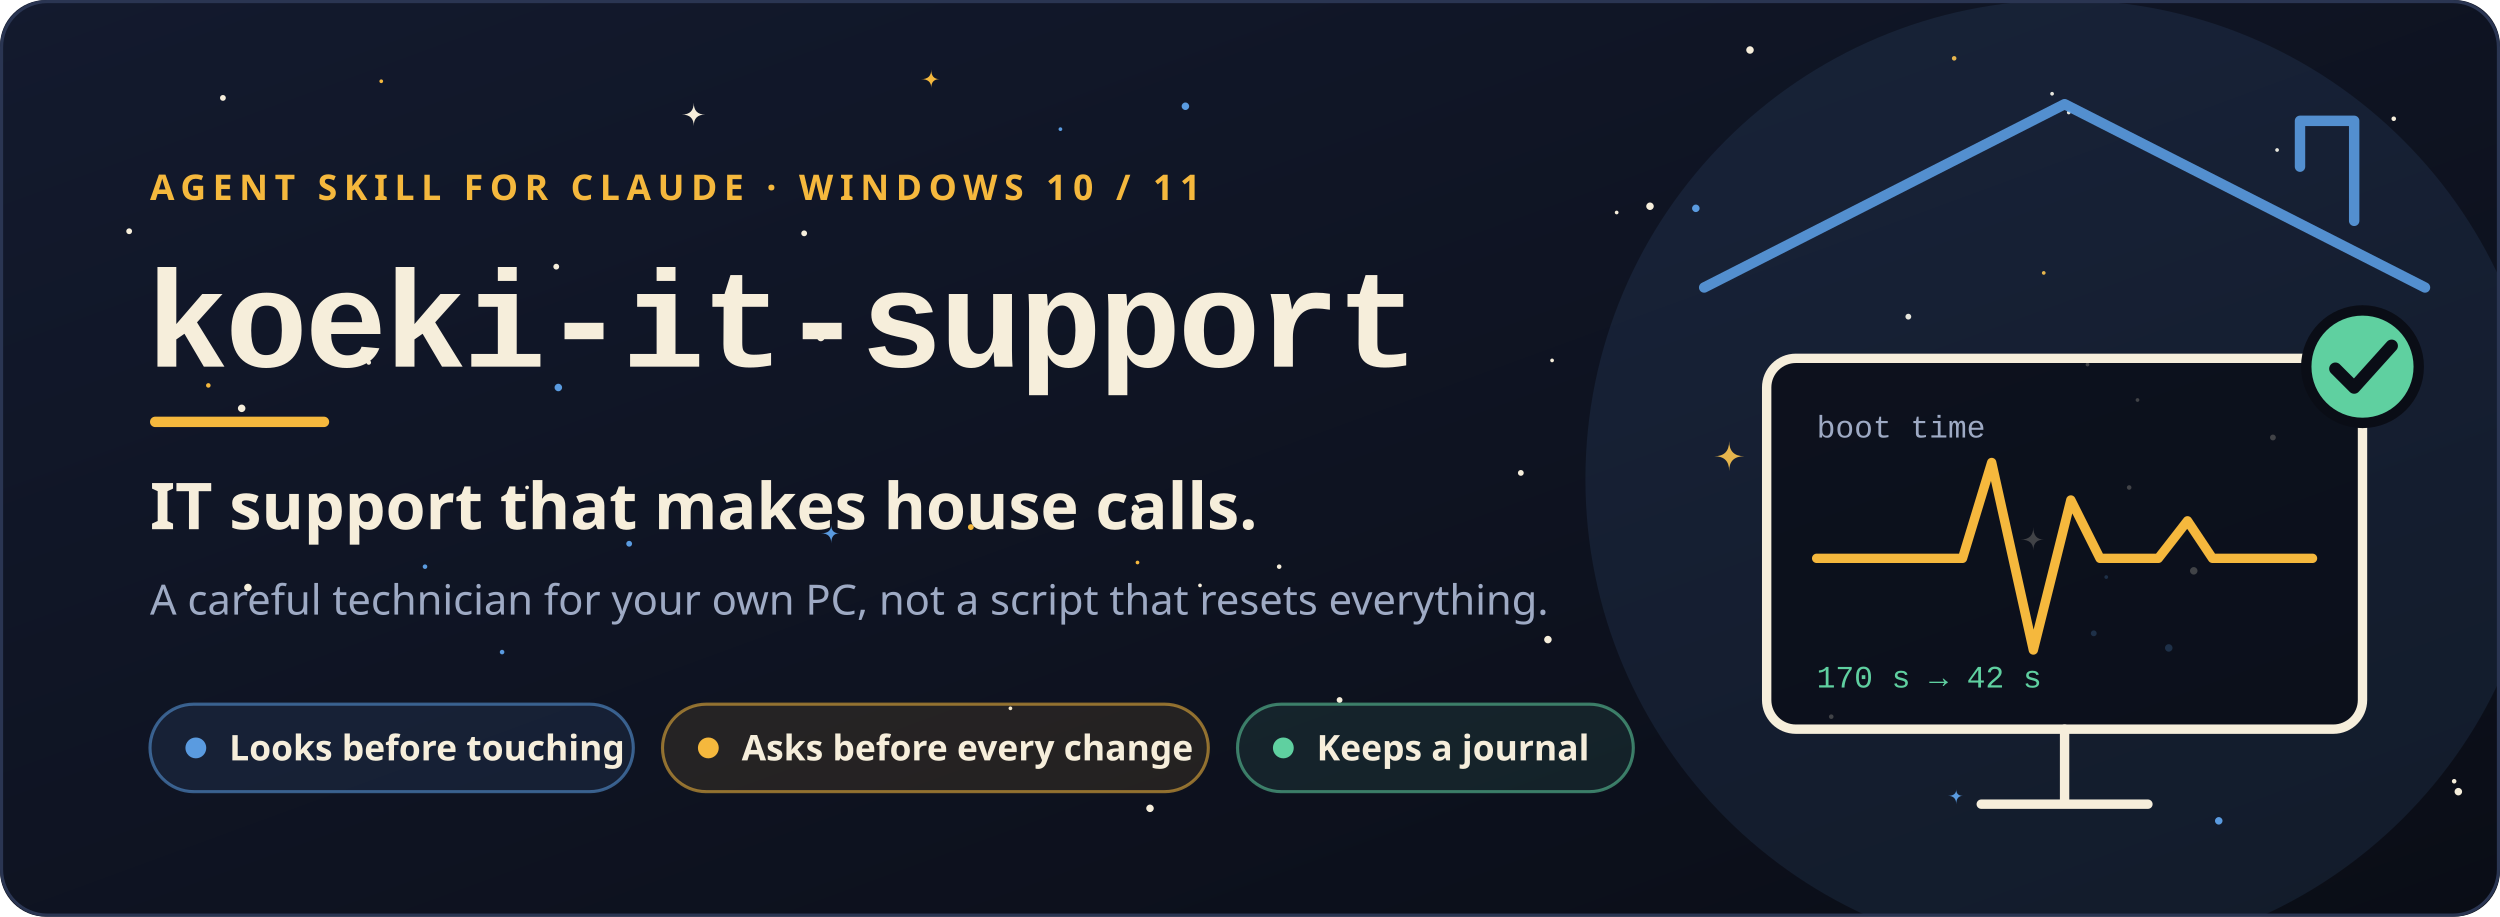
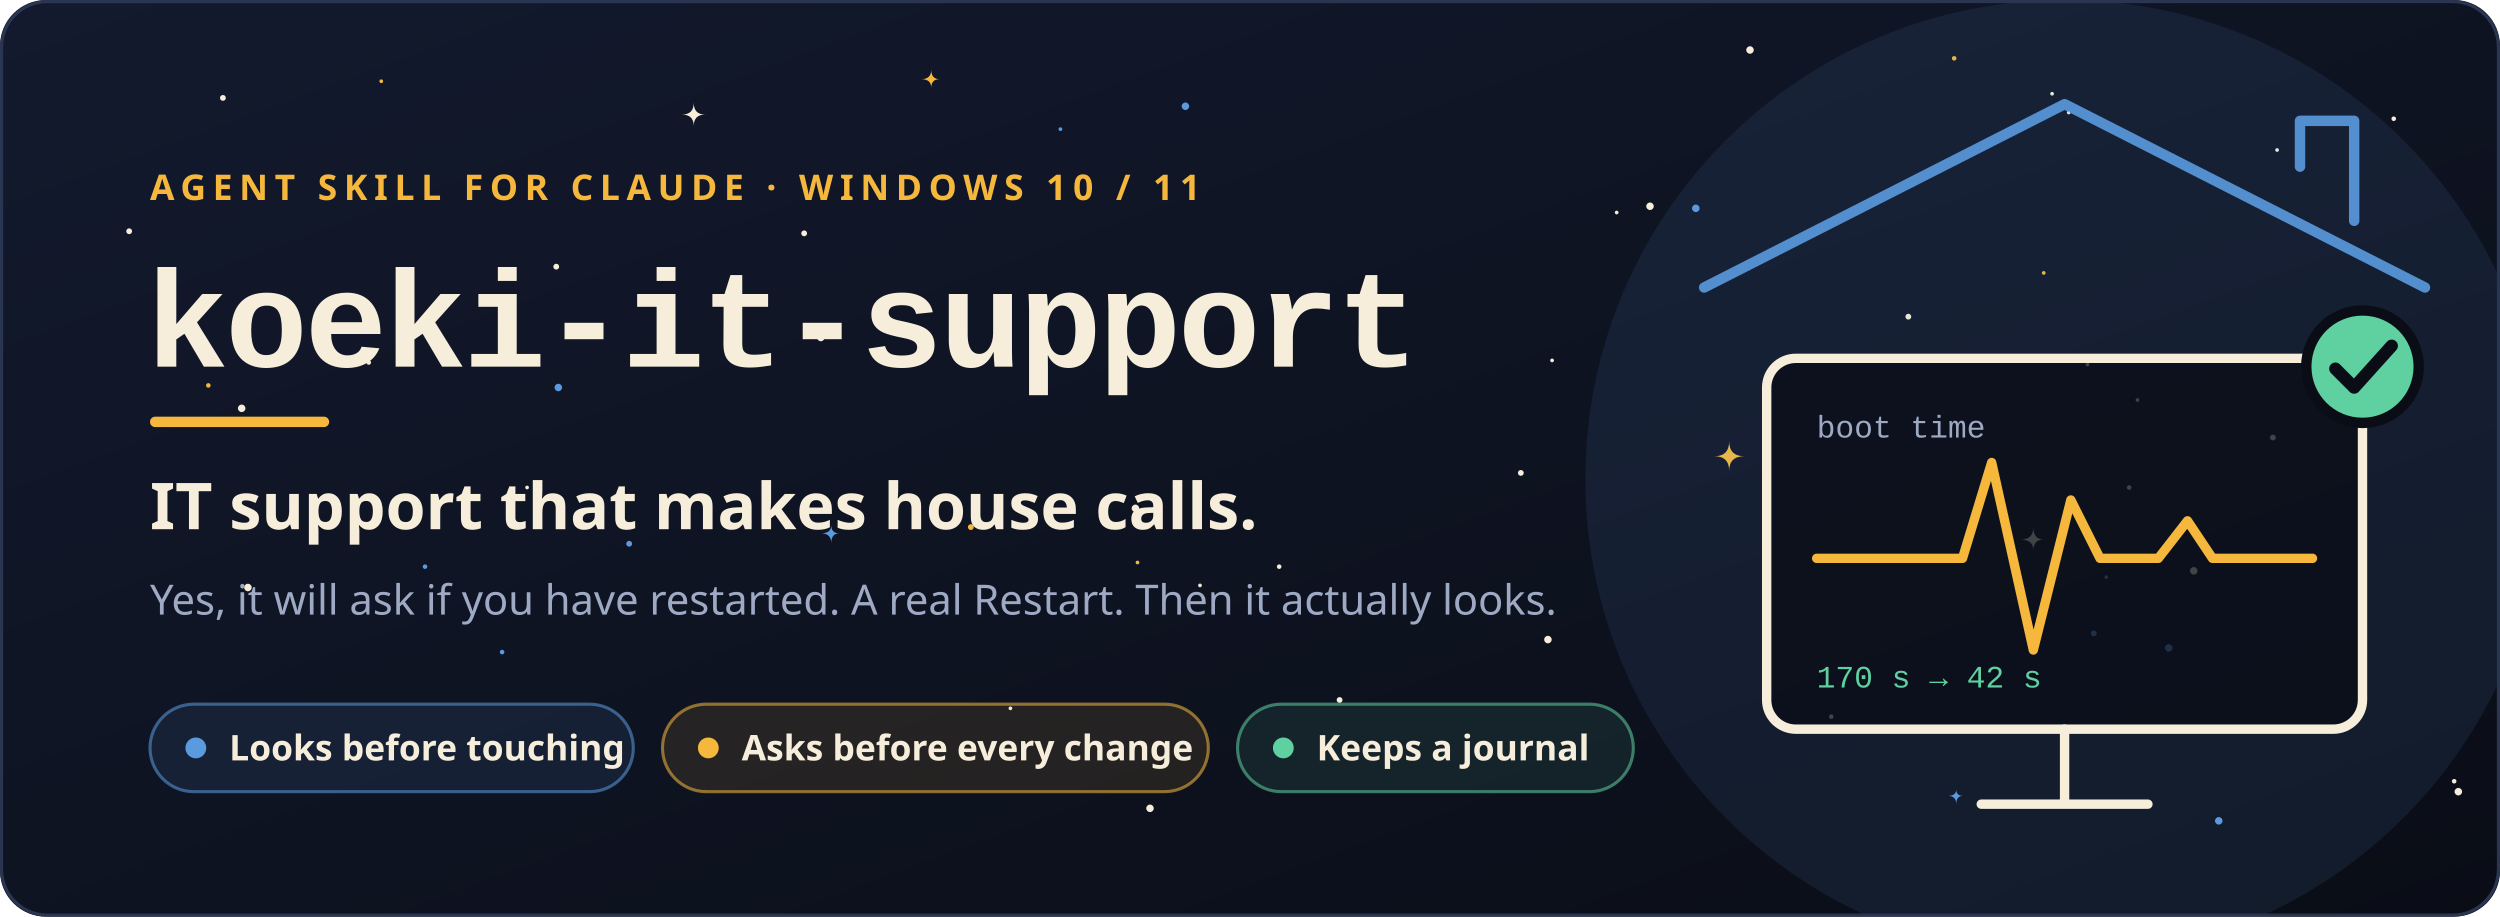
<svg xmlns="http://www.w3.org/2000/svg" viewBox="0 0 1200 440" width="1200" height="440" role="img" aria-labelledby="h-t h-d">
  <defs>
    <linearGradient id="h-bg" x1="0" y1="0" x2="1" y2="1">
      <stop offset="0" stop-color="#131a2e" />
      <stop offset="1" stop-color="#0a0d16" />
    </linearGradient>
    <clipPath id="h-clip">
      <rect width="1200" height="440" rx="22" />
    </clipPath>
  </defs>
  <style>
text{font-family:-apple-system,BlinkMacSystemFont,'Segoe UI','Noto Sans',Helvetica,Arial,sans-serif;fill:#f6eedb}
.mono{font-family:ui-monospace,SFMono-Regular,'SF Mono',Menlo,Consolas,'Liberation Mono',monospace}
.muted{fill:#9eaac4}.gold{fill:#f5b83d}.blue{fill:#5a9be0}.green{fill:#5fd0a0}.red{fill:#f0806a}
.b{font-weight:700}.sb{font-weight:600}
@keyframes tw{0%,100%{opacity:.15}50%{opacity:.9}}
.star{animation:tw 4s ease-in-out infinite}

@keyframes draw{0%{stroke-dashoffset:520}45%,92%{stroke-dashoffset:0}100%{stroke-dashoffset:-520}}
.pulse{stroke-dasharray:520;animation:draw 9s ease-in-out infinite}
@keyframes pop{0%,46%{opacity:0;transform:scale(.4)}54%{opacity:1;transform:scale(1.12)}58%,92%{opacity:1;transform:scale(1)}100%{opacity:0;transform:scale(1)}}
.check{transform-origin:1108px 176px;animation:pop 9s ease-out infinite}
@keyframes glow{0%,100%{opacity:.25}50%{opacity:.6}}
.glow{animation:glow 5s ease-in-out infinite}
[class]{animation-delay:-5s}@media (prefers-reduced-motion:reduce){*{animation:none!important}}</style>
  <g clip-path="url(#h-clip)">
    <rect width="1200" height="440" fill="url(#h-bg)" />
    <circle class="star" style="animation-delay:-1.8s;animation-duration:5.6s" cx="545" cy="244" r="1.8" fill="#f6eedb" />
    <circle class="star" style="animation-delay:-0.4s;animation-duration:3.9s" cx="614" cy="272" r="1.1" fill="#f6eedb" />
    <circle class="star" style="animation-delay:-3.9s;animation-duration:5.0s" cx="1053" cy="274" r="1.8" fill="#f6eedb" />
    <circle class="star" style="animation-delay:-0.8s;animation-duration:3.7s" cx="985" cy="45" r="0.9" fill="#f6eedb" />
    <path class="star" style="animation-delay:-2.1s;animation-duration:4.9s" fill="#5a9be0" d="M399 252.0Q399 256 402.9 256Q399 256 399 260.8Q399 256 394.1 256Q399 256 399 252.0Z" />
    <circle class="star" style="animation-delay:-4.0s;animation-duration:6.0s" cx="119" cy="282" r="1.8" fill="#f6eedb" />
    <circle class="star" style="animation-delay:-0.1s;animation-duration:4.7s" cx="386" cy="112" r="1.4" fill="#f6eedb" />
    <circle class="star" style="animation-delay:-3.4s;animation-duration:3.0s" cx="1002" cy="175" r="0.9" fill="#f6eedb" />
    <circle class="star" style="animation-delay:-1.7s;animation-duration:4.7s" cx="81" cy="170" r="1.8" fill="#f6eedb" />
    <path class="star" style="animation-delay:-0.1s;animation-duration:4.2s" fill="#f6eedb" d="M333 49.3Q333 55 338.5 55Q333 55 333 60.5Q333 55 327.3 55Q333 55 333 49.3Z" />
    <circle class="star" style="animation-delay:-3.2s;animation-duration:3.5s" cx="840" cy="24" r="1.8" fill="#f6eedb" />
    <circle class="star" style="animation-delay:-1.7s;animation-duration:4.2s" cx="241" cy="313" r="1.1" fill="#5a9be0" />
    <circle class="star" style="animation-delay:-4.0s;animation-duration:3.1s" cx="267" cy="128" r="1.4" fill="#f6eedb" />
    <circle class="star" style="animation-delay:-0.2s;animation-duration:3.4s" cx="1011" cy="277" r="0.9" fill="#5a9be0" />
    <circle class="star" style="animation-delay:-1.5s;animation-duration:3.2s" cx="916" cy="152" r="1.4" fill="#f6eedb" />
    <circle class="star" style="animation-delay:-2.5s;animation-duration:3.4s" cx="302" cy="261" r="1.4" fill="#5a9be0" />
    <circle class="star" style="animation-delay:-1.2s;animation-duration:3.7s" cx="177" cy="174" r="1.1" fill="#f6eedb" />
    <circle class="star" style="animation-delay:-2.7s;animation-duration:4.2s" cx="204" cy="272" r="1.1" fill="#5a9be0" />
    <circle class="star" style="animation-delay:-2.0s;animation-duration:3.8s" cx="509" cy="62" r="0.9" fill="#5a9be0" />
    <path class="star" style="animation-delay:-2.1s;animation-duration:5.8s" fill="#f6eedb" d="M976 253.0Q976 259 981.1 259Q976 259 976 264.2Q976 259 969.9 259Q976 259 976 253.0Z" />
    <circle class="star" style="animation-delay:-1.1s;animation-duration:5.8s" cx="576" cy="281" r="0.9" fill="#f6eedb" />
    <circle class="star" style="animation-delay:-0.2s;animation-duration:3.5s" cx="100" cy="185" r="1.1" fill="#f5b83d" />
    <circle class="star" style="animation-delay:-3.6s;animation-duration:5.9s" cx="1149" cy="57" r="1.1" fill="#f6eedb" />
    <circle class="star" style="animation-delay:-2.8s;animation-duration:5.9s" cx="1091" cy="210" r="1.4" fill="#f6eedb" />
    <circle class="star" style="animation-delay:-1.3s;animation-duration:6.0s" cx="107" cy="47" r="1.4" fill="#f6eedb" />
    <path class="star" style="animation-delay:-3.2s;animation-duration:5.7s" fill="#f5b83d" d="M447 33.4Q447 38 451.0 38Q447 38 447 42.2Q447 38 442.2 38Q447 38 447 33.4Z" />
    <circle class="star" style="animation-delay:-3.8s;animation-duration:3.1s" cx="569" cy="51" r="1.8" fill="#5a9be0" />
    <circle class="star" style="animation-delay:-2.4s;animation-duration:3.2s" cx="745" cy="173" r="0.9" fill="#f6eedb" />
    <circle class="star" style="animation-delay:-3.7s;animation-duration:5.1s" cx="1041" cy="311" r="1.8" fill="#5a9be0" />
    <circle class="star" style="animation-delay:-1.2s;animation-duration:3.3s" cx="993" cy="54" r="0.9" fill="#f6eedb" />
    <path class="star" style="animation-delay:-1.0s;animation-duration:3.0s" fill="#f5b83d" d="M830 211.7Q830 219 837.3 219Q830 219 830 226.1Q830 219 822.9 219Q830 219 830 211.7Z" />
    <circle class="star" style="animation-delay:-2.6s;animation-duration:4.3s" cx="730" cy="227" r="1.4" fill="#f6eedb" />
    <circle class="star" style="animation-delay:-3.2s;animation-duration:5.3s" cx="792" cy="99" r="1.8" fill="#f6eedb" />
    <circle class="star" style="animation-delay:-0.8s;animation-duration:3.4s" cx="466" cy="253" r="1.4" fill="#f5b83d" />
    <circle class="star" style="animation-delay:-3.3s;animation-duration:3.3s" cx="1005" cy="304" r="1.4" fill="#5a9be0" />
    <circle class="star" style="animation-delay:-2.7s;animation-duration:5.1s" cx="268" cy="186" r="1.8" fill="#5a9be0" />
    <circle class="star" style="animation-delay:-2.7s;animation-duration:3.8s" cx="981" cy="131" r="0.9" fill="#f5b83d" />
    <circle class="star" style="animation-delay:-1.6s;animation-duration:3.6s" cx="938" cy="28" r="1.1" fill="#f5b83d" />
    <circle class="star" style="animation-delay:-1.8s;animation-duration:4.9s" cx="183" cy="39" r="0.9" fill="#f5b83d" />
    <circle class="star" style="animation-delay:-1.0s;animation-duration:5.1s" cx="814" cy="100" r="1.8" fill="#5a9be0" />
    <circle class="star" style="animation-delay:-2.2s;animation-duration:5.8s" cx="62" cy="111" r="1.4" fill="#f6eedb" />
    <path class="star" style="animation-delay:-1.6s;animation-duration:5.7s" fill="#5a9be0" d="M939 378.9Q939 382 942.2 382Q939 382 939 386.1Q939 382 935.0 382Q939 382 939 378.9Z" />
    <circle class="star" style="animation-delay:-1.5s;animation-duration:4.7s" cx="546" cy="270" r="0.9" fill="#f5b83d" />
    <circle class="star" style="animation-delay:-0.9s;animation-duration:5.7s" cx="776" cy="102" r="0.9" fill="#f6eedb" />
    <circle class="star" style="animation-delay:-1.0s;animation-duration:5.2s" cx="643" cy="336" r="1.4" fill="#f6eedb" />
    <circle class="star" style="animation-delay:-3.1s;animation-duration:4.5s" cx="116" cy="196" r="1.8" fill="#f6eedb" />
    <circle class="star" style="animation-delay:-0.7s;animation-duration:4.0s" cx="1026" cy="192" r="0.9" fill="#f6eedb" />
    <circle class="star" style="animation-delay:-3.8s;animation-duration:4.5s" cx="1180" cy="380" r="1.8" fill="#f6eedb" />
    <circle class="star" style="animation-delay:-2.1s;animation-duration:5.5s" cx="530" cy="244" r="1.1" fill="#f5b83d" />
    <circle class="star" style="animation-delay:-1.2s;animation-duration:3.4s" cx="462" cy="358" r="1.1" fill="#f5b83d" />
    <circle class="star" style="animation-delay:-2.4s;animation-duration:3.1s" cx="253" cy="234" r="0.9" fill="#f6eedb" />
    <circle class="star" style="animation-delay:-2.0s;animation-duration:5.1s" cx="485" cy="340" r="0.9" fill="#f6eedb" />
    <circle class="star" style="animation-delay:-1.1s;animation-duration:4.4s" cx="552" cy="388" r="1.8" fill="#f6eedb" />
    <circle class="star" style="animation-delay:-2.1s;animation-duration:3.3s" cx="1065" cy="394" r="1.8" fill="#5a9be0" />
    <circle class="star" style="animation-delay:-0.1s;animation-duration:3.5s" cx="1093" cy="72" r="0.9" fill="#f6eedb" />
    <circle class="star" style="animation-delay:-0.4s;animation-duration:5.2s" cx="394" cy="162" r="1.8" fill="#f6eedb" />
    <circle class="star" style="animation-delay:-0.1s;animation-duration:4.9s" cx="743" cy="307" r="1.8" fill="#f6eedb" />
    <circle class="star" style="animation-delay:-2.1s;animation-duration:5.6s" cx="1022" cy="234" r="1.1" fill="#f6eedb" />
    <circle class="star" style="animation-delay:-1.3s;animation-duration:3.9s" cx="879" cy="344" r="1.1" fill="#f6eedb" />
    <circle class="star" style="animation-delay:-3.6s;animation-duration:3.4s" cx="1178" cy="375" r="1.1" fill="#f6eedb" />
    <circle class="glow" cx="991" cy="230" r="230" fill="#5a9be0" fill-opacity=".10" />
    <text x="72" y="96" font-size="17" class="gold sb" letter-spacing="3.2">AGENT SKILL FOR CLAUDE  ·  WINDOWS 10 / 11</text>
    <text x="70" y="176" font-size="66" class="mono b" letter-spacing="-1.5">koeki-it-support</text>
    <rect x="72" y="200" width="86" height="5" rx="2.5" fill="#f5b83d" />
    <text x="72" y="254" font-size="31" class="sb">IT support that makes house calls.</text>
-     <text x="72" y="295" font-size="20" class="muted">A careful technician for your own PC, not a script that resets everything.</text>
+     <text x="72" y="295" font-size="20" class="muted">Yes, it will ask if you have restarted. A real Restart. Then it actually looks.</text>
    <g transform="translate(72 338)">
      <rect width="232" height="42" rx="21" fill="#5a9be0" fill-opacity=".1" stroke="#5a9be0" stroke-opacity=".55" stroke-width="1.5" />
      <circle cx="22" cy="21" r="5" fill="#5a9be0" />
      <text x="38" y="27" font-size="17" class="sb">Looks before touching</text>
    </g>
    <g transform="translate(318 338)">
      <rect width="262" height="42" rx="21" fill="#f5b83d" fill-opacity=".1" stroke="#f5b83d" stroke-opacity=".55" stroke-width="1.5" />
      <circle cx="22" cy="21" r="5" fill="#f5b83d" />
      <text x="38" y="27" font-size="17" class="sb">Asks before every change</text>
    </g>
    <g transform="translate(594 338)">
      <rect width="190" height="42" rx="21" fill="#5fd0a0" fill-opacity=".1" stroke="#5fd0a0" stroke-opacity=".55" stroke-width="1.5" />
      <circle cx="22" cy="21" r="5" fill="#5fd0a0" />
      <text x="38" y="27" font-size="17" class="sb">Keeps a journal</text>
    </g>
    <g transform="translate(26 0)">
      <g fill="none" stroke-linecap="round" stroke-linejoin="round">
        <path d="M792 138 L965 50 L1138 138" stroke="#5a9be0" stroke-width="5" stroke-opacity=".9" />
        <path d="M1078 80 V58 H1104 V106" stroke="#5a9be0" stroke-width="5" stroke-opacity=".9" />
        <rect x="822" y="172" width="286" height="178" rx="14" stroke="#f6eedb" stroke-width="4.5" fill="#0a0d16" fill-opacity=".75" />
        <path d="M925 386 H1005 M965 350 V386" stroke="#f6eedb" stroke-width="4.5" />
        <path class="pulse" d="M846 268 H900 L916 268 L930 222 L950 312 L968 240 L982 268 H1010 L1024 250 L1036 268 H1084" stroke="#f5b83d" stroke-width="4.5" />
      </g>
      <text x="846" y="210" font-size="15" class="mono muted">boot time</text>
      <text x="846" y="330" font-size="15" class="mono green">170 s → 42 s</text>
      <g class="check">
        <circle cx="1108" cy="176" r="27" fill="#5fd0a0" stroke="#0a0d16" stroke-width="5" />
        <path d="M1095 177 L1104 186 L1122 166" fill="none" stroke="#0a0d16" stroke-width="6" stroke-linecap="round" stroke-linejoin="round" />
      </g>
    </g>
  </g>
  <rect x=".75" y=".75" width="1198.5" height="438.5" rx="22" fill="none" stroke="#2a3552" stroke-width="1.5" />
</svg>
